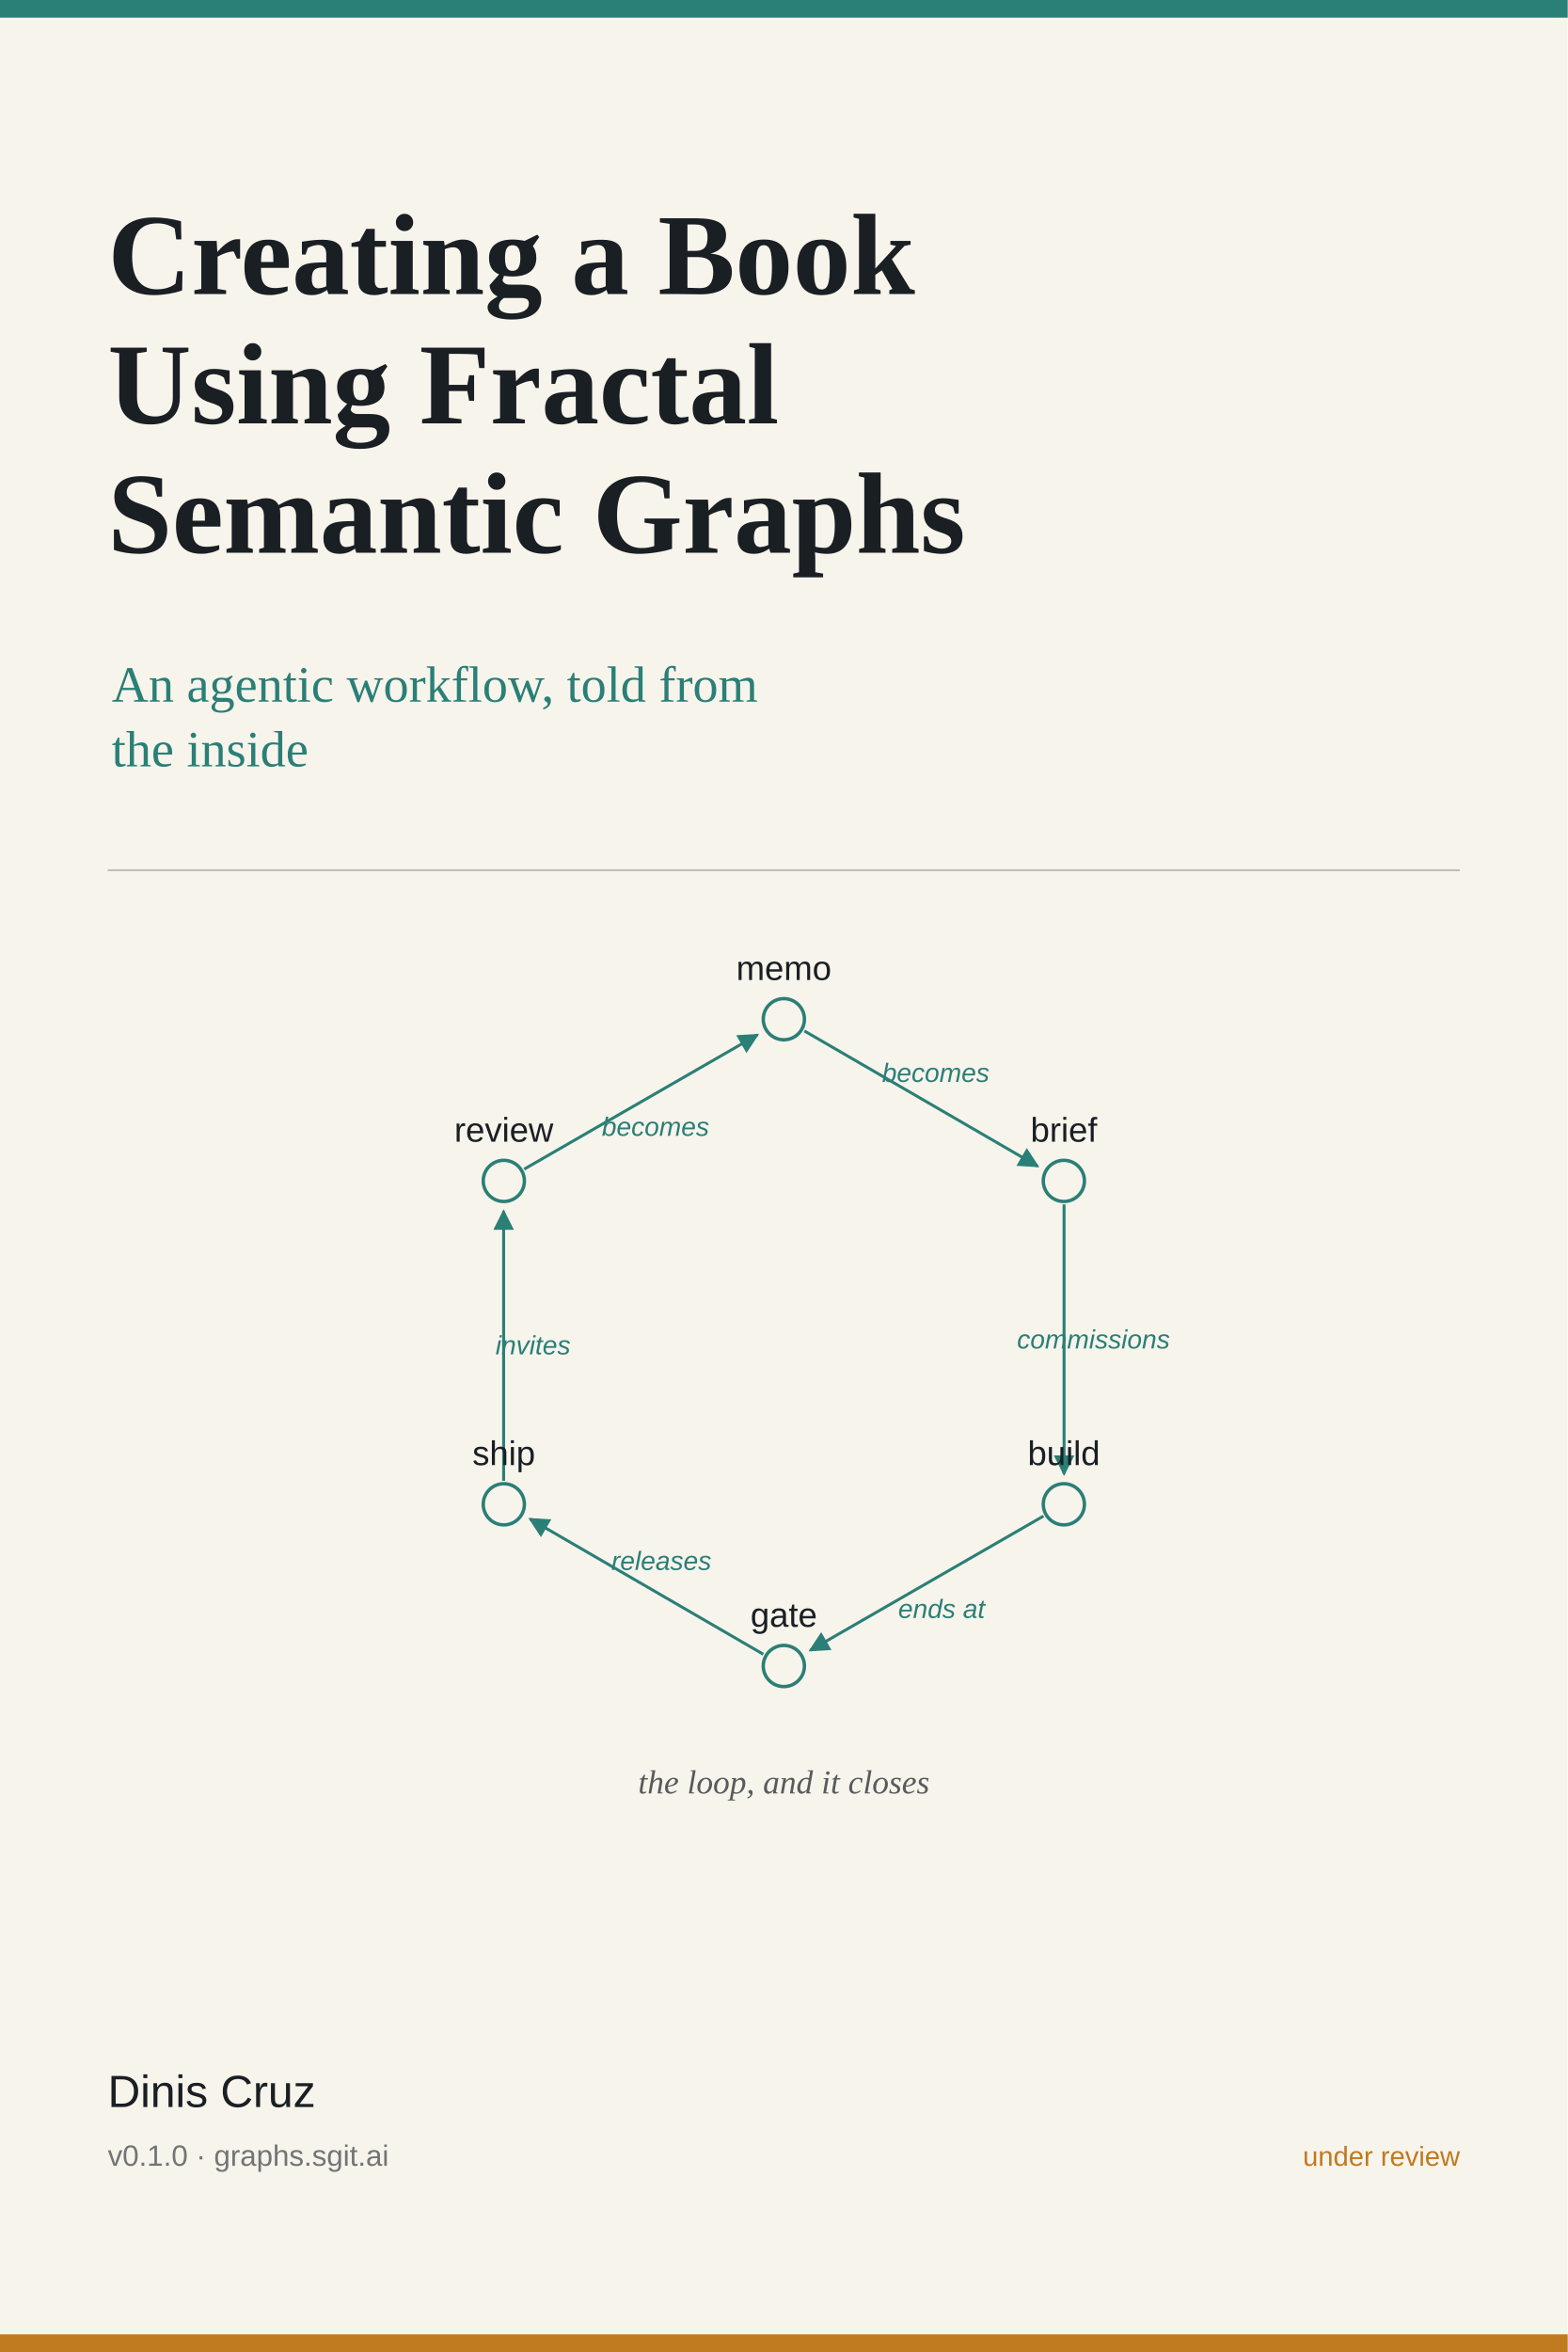
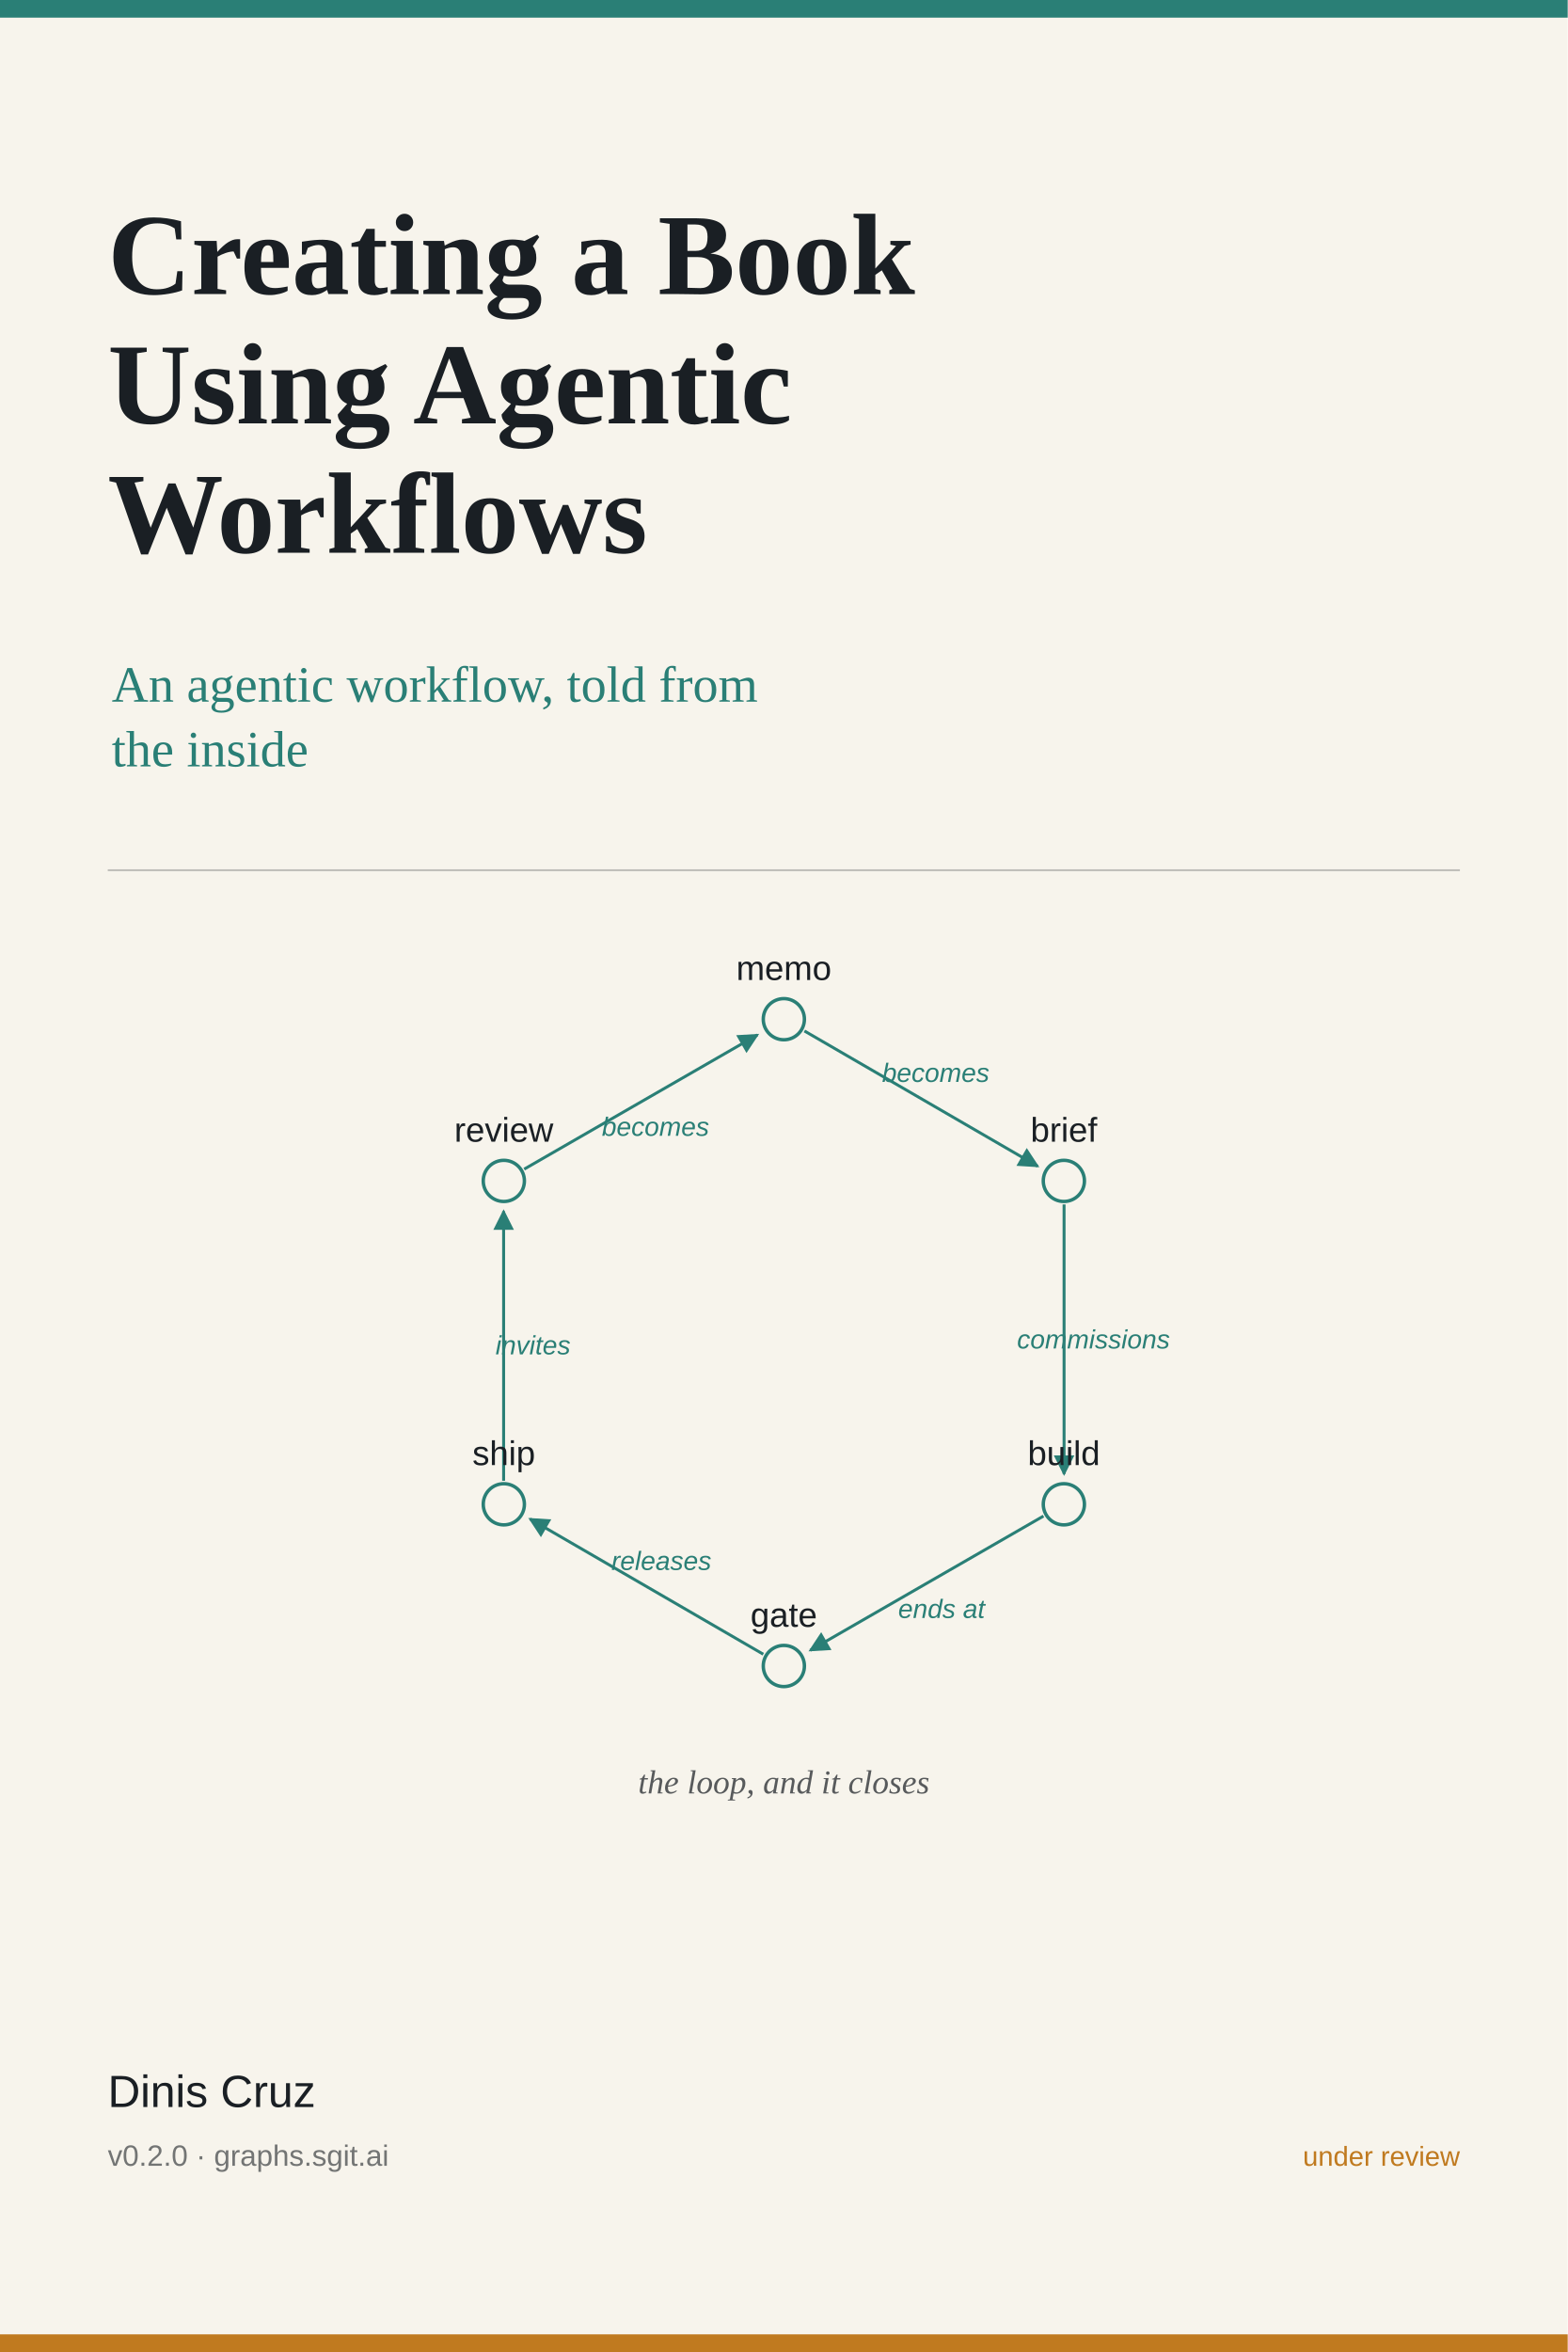
<svg xmlns="http://www.w3.org/2000/svg" width="1600" height="2400" viewBox="0 0 1600 2400">
  <defs>
    <marker id="ar" viewBox="0 0 10 10" refX="9" refY="5" markerWidth="7" markerHeight="7" orient="auto">
      <path d="M0 0 L10 5 L0 10 z" fill="#2a7f76" />
    </marker>
  </defs>
  <rect width="1600" height="2400" fill="#f7f4ec" />
  <rect x="0" y="0" width="1600" height="18" fill="#2a7f76" />
  <text x="110" y="300" font-family="Georgia, 'Liberation Serif', serif" font-size="118" font-weight="700" fill="#1a1f24">Creating a Book</text>
-   <text x="110" y="432" font-family="Georgia, 'Liberation Serif', serif" font-size="118" font-weight="700" fill="#1a1f24">Using Fractal</text>
-   <text x="110" y="564" font-family="Georgia, 'Liberation Serif', serif" font-size="118" font-weight="700" fill="#1a1f24">Semantic Graphs</text>
+   <text x="110" y="432" font-family="Georgia, 'Liberation Serif', serif" font-size="118" font-weight="700" fill="#1a1f24">Using Agentic</text>
+   <text x="110" y="564" font-family="Georgia, 'Liberation Serif', serif" font-size="118" font-weight="700" fill="#1a1f24">Workflows</text>
  <text x="114" y="716" font-family="Georgia, 'Liberation Serif', serif" font-size="52" fill="#2a7f76">An agentic workflow, told from</text>
  <text x="114" y="782" font-family="Georgia, 'Liberation Serif', serif" font-size="52" fill="#2a7f76">the inside</text>
  <line x1="110" y1="888" x2="1490" y2="888" stroke="#1a1f24" stroke-width="2" opacity="0.25" />
  <line x1="821" y1="1052" x2="1059" y2="1190" stroke="#2a7f76" stroke-width="3" marker-end="url(#ar)" />
  <text x="955" y="1104" text-anchor="middle" font-family="'Helvetica Neue', 'Liberation Sans', Arial, sans-serif" font-size="27" fill="#2a7f76" font-style="italic">becomes</text>
  <line x1="1086" y1="1229" x2="1086" y2="1504" stroke="#2a7f76" stroke-width="3" marker-end="url(#ar)" />
  <text x="1116" y="1376" text-anchor="middle" font-family="'Helvetica Neue', 'Liberation Sans', Arial, sans-serif" font-size="27" fill="#2a7f76" font-style="italic">commissions</text>
  <line x1="1065" y1="1547" x2="827" y2="1684" stroke="#2a7f76" stroke-width="3" marker-end="url(#ar)" />
  <text x="961" y="1651" text-anchor="middle" font-family="'Helvetica Neue', 'Liberation Sans', Arial, sans-serif" font-size="27" fill="#2a7f76" font-style="italic">ends at</text>
  <line x1="779" y1="1688" x2="541" y2="1550" stroke="#2a7f76" stroke-width="3" marker-end="url(#ar)" />
  <text x="675" y="1602" text-anchor="middle" font-family="'Helvetica Neue', 'Liberation Sans', Arial, sans-serif" font-size="27" fill="#2a7f76" font-style="italic">releases</text>
  <line x1="514" y1="1511" x2="514" y2="1236" stroke="#2a7f76" stroke-width="3" marker-end="url(#ar)" />
  <text x="544" y="1382" text-anchor="middle" font-family="'Helvetica Neue', 'Liberation Sans', Arial, sans-serif" font-size="27" fill="#2a7f76" font-style="italic">invites</text>
  <line x1="535" y1="1193" x2="773" y2="1056" stroke="#2a7f76" stroke-width="3" marker-end="url(#ar)" />
  <text x="669" y="1159" text-anchor="middle" font-family="'Helvetica Neue', 'Liberation Sans', Arial, sans-serif" font-size="27" fill="#2a7f76" font-style="italic">becomes</text>
  <circle cx="800.0" cy="1040.0" r="21" fill="#f7f4ec" stroke="#2a7f76" stroke-width="3.5" />
  <text x="800.0" y="1000.0" text-anchor="middle" font-family="'Helvetica Neue', 'Liberation Sans', Arial, sans-serif" font-size="35" fill="#1a1f24">memo</text>
  <circle cx="1085.788" cy="1205.0" r="21" fill="#f7f4ec" stroke="#2a7f76" stroke-width="3.5" />
  <text x="1085.788" y="1165.0" text-anchor="middle" font-family="'Helvetica Neue', 'Liberation Sans', Arial, sans-serif" font-size="35" fill="#1a1f24">brief</text>
  <circle cx="1085.788" cy="1535.0" r="21" fill="#f7f4ec" stroke="#2a7f76" stroke-width="3.5" />
  <text x="1085.788" y="1495.0" text-anchor="middle" font-family="'Helvetica Neue', 'Liberation Sans', Arial, sans-serif" font-size="35" fill="#1a1f24">build</text>
  <circle cx="800.0" cy="1700.0" r="21" fill="#f7f4ec" stroke="#2a7f76" stroke-width="3.5" />
  <text x="800.0" y="1660.0" text-anchor="middle" font-family="'Helvetica Neue', 'Liberation Sans', Arial, sans-serif" font-size="35" fill="#1a1f24">gate</text>
  <circle cx="514.212" cy="1535.0" r="21" fill="#f7f4ec" stroke="#2a7f76" stroke-width="3.5" />
  <text x="514.212" y="1495.0" text-anchor="middle" font-family="'Helvetica Neue', 'Liberation Sans', Arial, sans-serif" font-size="35" fill="#1a1f24">ship</text>
  <circle cx="514.212" cy="1205.0" r="21" fill="#f7f4ec" stroke="#2a7f76" stroke-width="3.5" />
  <text x="514.212" y="1165.0" text-anchor="middle" font-family="'Helvetica Neue', 'Liberation Sans', Arial, sans-serif" font-size="35" fill="#1a1f24">review</text>
  <text x="800.0" y="1830" text-anchor="middle" font-family="Georgia, 'Liberation Serif', serif" font-size="34" fill="#1a1f24" opacity="0.72" font-style="italic">the loop, and it closes</text>
  <text x="110" y="2150" font-family="'Helvetica Neue', 'Liberation Sans', Arial, sans-serif" font-size="46" fill="#1a1f24">Dinis Cruz</text>
-   <text x="110" y="2210" font-family="'Helvetica Neue', 'Liberation Sans', Arial, sans-serif" font-size="30" fill="#1a1f24" opacity="0.6">v0.1.0 · graphs.sgit.ai</text>
+   <text x="110" y="2210" font-family="'Helvetica Neue', 'Liberation Sans', Arial, sans-serif" font-size="30" fill="#1a1f24" opacity="0.6">v0.2.0 · graphs.sgit.ai</text>
  <text x="1490" y="2210" text-anchor="end" font-family="'Helvetica Neue', 'Liberation Sans', Arial, sans-serif" font-size="28" fill="#c07a1f">under review</text>
  <rect x="0" y="2382" width="1600" height="18" fill="#c07a1f" />
</svg>
